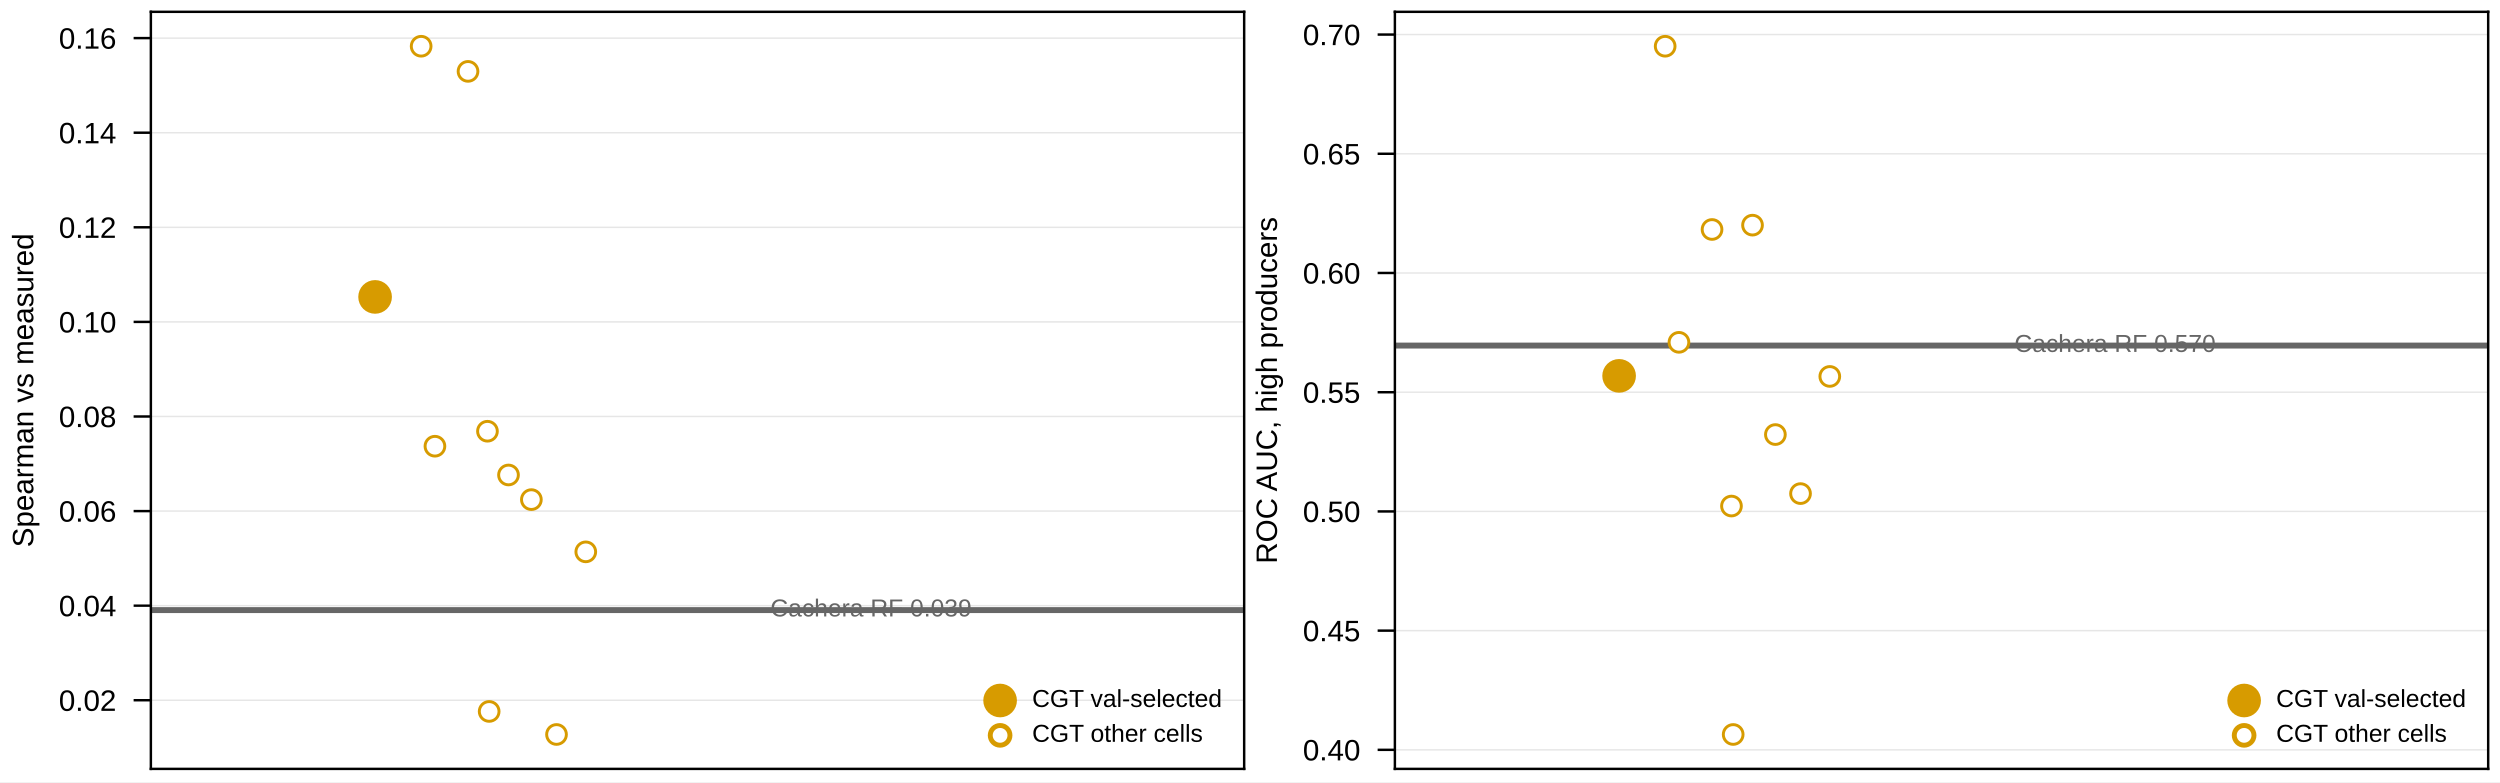
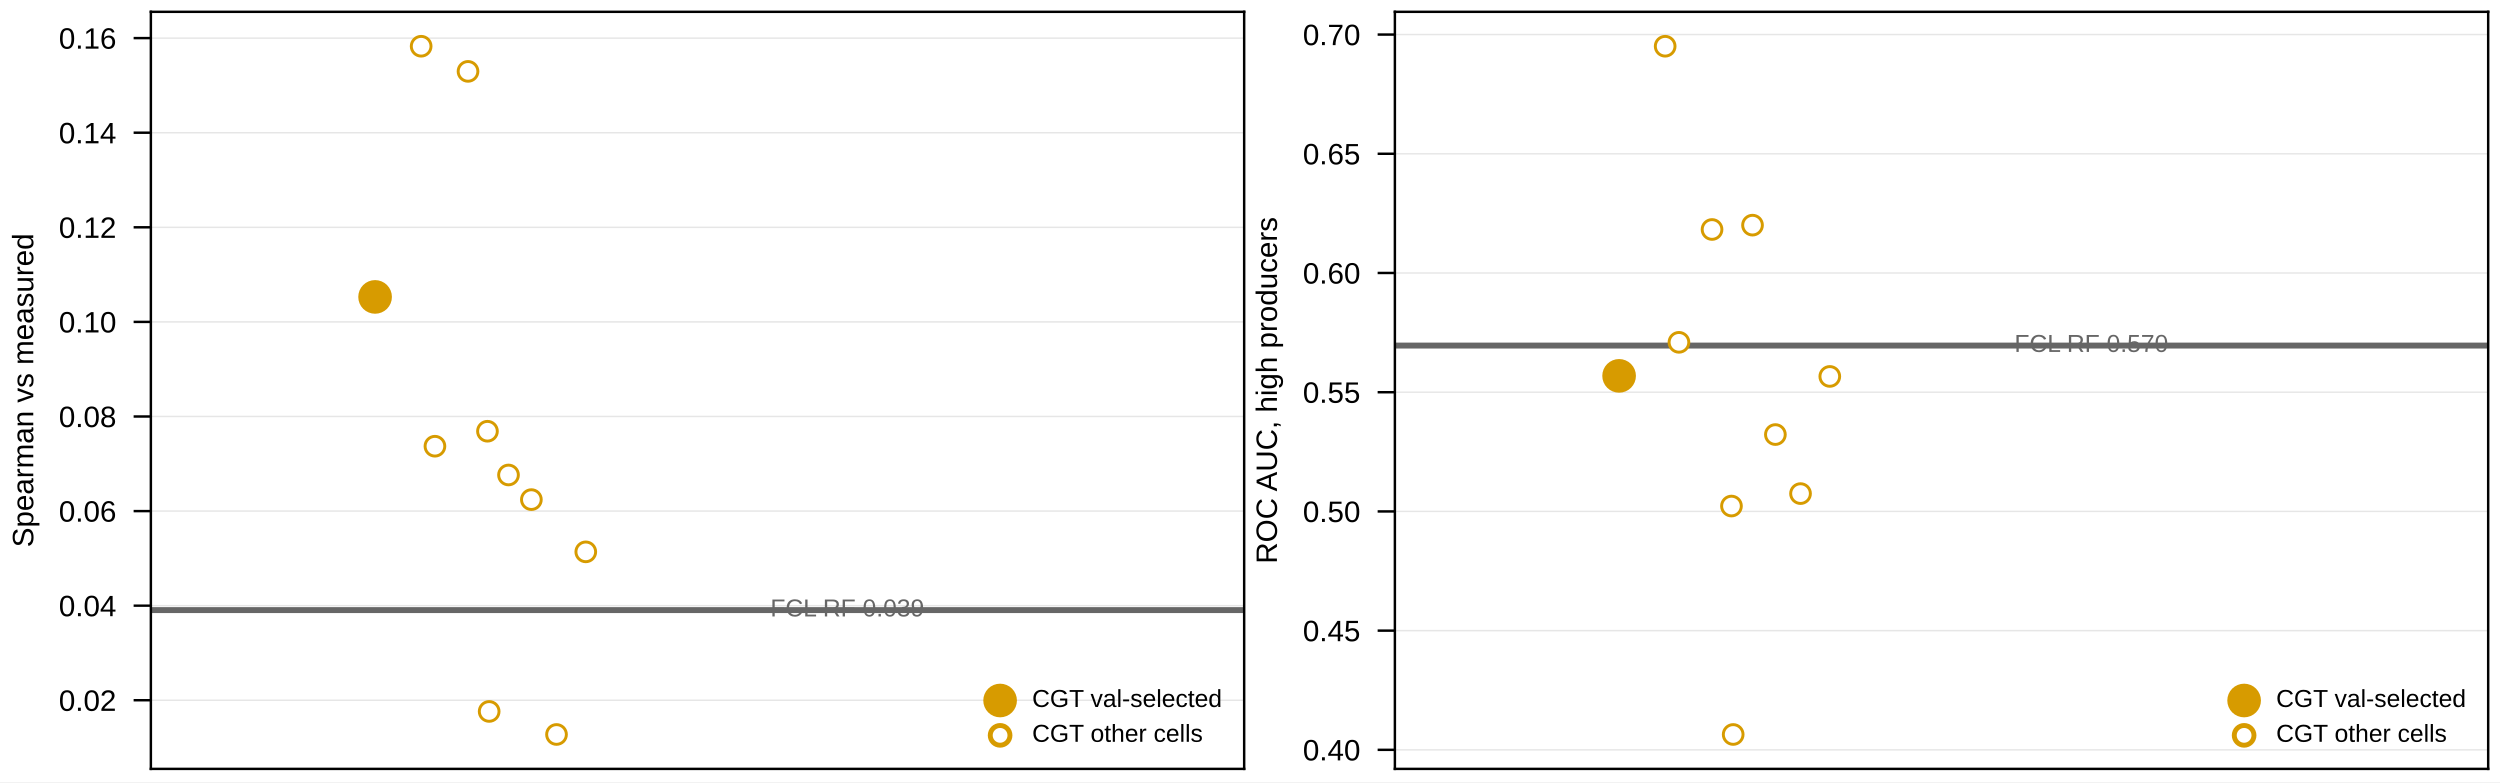
<svg xmlns="http://www.w3.org/2000/svg" xmlns:xlink="http://www.w3.org/1999/xlink" width="704.724" height="220.472" viewBox="0 0 704.724 220.472" version="1.1">
  <g transform="scale(1.388889)">
    <defs>
      <style type="text/css">*{stroke-linejoin: round; stroke-linecap: butt}</style>
    </defs>
    <g id="figure_1">
      <g id="patch_1">
        <path d="M 0 158.74  L 507.402 158.74  L 507.402 0  L 0 0  z " style="fill: #ffffff" />
      </g>
      <g id="axes_1">
        <g id="patch_2">
          <path d="M 30.62 156.054  L 252.516 156.054  L 252.516 2.4  L 30.62 2.4  z " style="fill: #ffffff" />
        </g>
        <g id="matplotlib.axis_1" />
        <g id="matplotlib.axis_2">
          <g id="ytick_1">
            <g id="line2d_1">
-               <path d="M 30.62 142.124  L 252.516 142.124  " clip-path="url(#pe8166b41af)" style="fill: none; stroke: #e6e6e6; stroke-width: 0.3; stroke-linecap: square" />
+               <path d="M 30.62 142.124  L 252.516 142.124  " clip-path="url(#p53111a7bb9)" style="fill: none; stroke: #e6e6e6; stroke-width: 0.3; stroke-linecap: square" />
            </g>
            <g id="line2d_2">
              <defs>
-                 <path id="mddfa78b48f" d="M 0 0  L -3.5 0  " style="stroke: #000000; stroke-width: 0.5" />
+                 <path id="m2f0bf26811" d="M 0 0  L -3.5 0  " style="stroke: #000000; stroke-width: 0.5" />
              </defs>
              <g>
-                 <use xlink:href="#mddfa78b48f" x="30.62" y="142.124" style="stroke: #000000; stroke-width: 0.5" />
+                 <use xlink:href="#m2f0bf26811" x="30.62" y="142.124" style="stroke: #000000; stroke-width: 0.5" />
              </g>
            </g>
            <g id="text_1">
              <text style="font-size: 6px; font-family: 'Arial', 'DejaVu Sans', sans-serif; text-anchor: end" x="23.62" y="144.271" transform="rotate(-0 23.62 144.2712)">0.02</text>
            </g>
          </g>
          <g id="ytick_2">
            <g id="line2d_3">
-               <path d="M 30.62 122.926  L 252.516 122.926  " clip-path="url(#pe8166b41af)" style="fill: none; stroke: #e6e6e6; stroke-width: 0.3; stroke-linecap: square" />
+               <path d="M 30.62 122.926  L 252.516 122.926  " clip-path="url(#p53111a7bb9)" style="fill: none; stroke: #e6e6e6; stroke-width: 0.3; stroke-linecap: square" />
            </g>
            <g id="line2d_4">
              <g>
-                 <use xlink:href="#mddfa78b48f" x="30.62" y="122.926" style="stroke: #000000; stroke-width: 0.5" />
+                 <use xlink:href="#m2f0bf26811" x="30.62" y="122.926" style="stroke: #000000; stroke-width: 0.5" />
              </g>
            </g>
            <g id="text_2">
              <text style="font-size: 6px; font-family: 'Arial', 'DejaVu Sans', sans-serif; text-anchor: end" x="23.62" y="125.073" transform="rotate(-0 23.62 125.0734)">0.04</text>
            </g>
          </g>
          <g id="ytick_3">
            <g id="line2d_5">
-               <path d="M 30.62 103.728  L 252.516 103.728  " clip-path="url(#pe8166b41af)" style="fill: none; stroke: #e6e6e6; stroke-width: 0.3; stroke-linecap: square" />
+               <path d="M 30.62 103.728  L 252.516 103.728  " clip-path="url(#p53111a7bb9)" style="fill: none; stroke: #e6e6e6; stroke-width: 0.3; stroke-linecap: square" />
            </g>
            <g id="line2d_6">
              <g>
-                 <use xlink:href="#mddfa78b48f" x="30.62" y="103.728" style="stroke: #000000; stroke-width: 0.5" />
+                 <use xlink:href="#m2f0bf26811" x="30.62" y="103.728" style="stroke: #000000; stroke-width: 0.5" />
              </g>
            </g>
            <g id="text_3">
              <text style="font-size: 6px; font-family: 'Arial', 'DejaVu Sans', sans-serif; text-anchor: end" x="23.62" y="105.876" transform="rotate(-0 23.62 105.8756)">0.06</text>
            </g>
          </g>
          <g id="ytick_4">
            <g id="line2d_7">
-               <path d="M 30.62 84.53  L 252.516 84.53  " clip-path="url(#pe8166b41af)" style="fill: none; stroke: #e6e6e6; stroke-width: 0.3; stroke-linecap: square" />
+               <path d="M 30.62 84.53  L 252.516 84.53  " clip-path="url(#p53111a7bb9)" style="fill: none; stroke: #e6e6e6; stroke-width: 0.3; stroke-linecap: square" />
            </g>
            <g id="line2d_8">
              <g>
-                 <use xlink:href="#mddfa78b48f" x="30.62" y="84.53" style="stroke: #000000; stroke-width: 0.5" />
+                 <use xlink:href="#m2f0bf26811" x="30.62" y="84.53" style="stroke: #000000; stroke-width: 0.5" />
              </g>
            </g>
            <g id="text_4">
              <text style="font-size: 6px; font-family: 'Arial', 'DejaVu Sans', sans-serif; text-anchor: end" x="23.62" y="86.678" transform="rotate(-0 23.62 86.67777)">0.08</text>
            </g>
          </g>
          <g id="ytick_5">
            <g id="line2d_9">
-               <path d="M 30.62 65.333  L 252.516 65.333  " clip-path="url(#pe8166b41af)" style="fill: none; stroke: #e6e6e6; stroke-width: 0.3; stroke-linecap: square" />
+               <path d="M 30.62 65.333  L 252.516 65.333  " clip-path="url(#p53111a7bb9)" style="fill: none; stroke: #e6e6e6; stroke-width: 0.3; stroke-linecap: square" />
            </g>
            <g id="line2d_10">
              <g>
-                 <use xlink:href="#mddfa78b48f" x="30.62" y="65.333" style="stroke: #000000; stroke-width: 0.5" />
+                 <use xlink:href="#m2f0bf26811" x="30.62" y="65.333" style="stroke: #000000; stroke-width: 0.5" />
              </g>
            </g>
            <g id="text_5">
              <text style="font-size: 6px; font-family: 'Arial', 'DejaVu Sans', sans-serif; text-anchor: end" x="23.62" y="67.48" transform="rotate(-0 23.62 67.47995)">0.10</text>
            </g>
          </g>
          <g id="ytick_6">
            <g id="line2d_11">
-               <path d="M 30.62 46.135  L 252.516 46.135  " clip-path="url(#pe8166b41af)" style="fill: none; stroke: #e6e6e6; stroke-width: 0.3; stroke-linecap: square" />
+               <path d="M 30.62 46.135  L 252.516 46.135  " clip-path="url(#p53111a7bb9)" style="fill: none; stroke: #e6e6e6; stroke-width: 0.3; stroke-linecap: square" />
            </g>
            <g id="line2d_12">
              <g>
-                 <use xlink:href="#mddfa78b48f" x="30.62" y="46.135" style="stroke: #000000; stroke-width: 0.5" />
+                 <use xlink:href="#m2f0bf26811" x="30.62" y="46.135" style="stroke: #000000; stroke-width: 0.5" />
              </g>
            </g>
            <g id="text_6">
              <text style="font-size: 6px; font-family: 'Arial', 'DejaVu Sans', sans-serif; text-anchor: end" x="23.62" y="48.282" transform="rotate(-0 23.62 48.28213)">0.12</text>
            </g>
          </g>
          <g id="ytick_7">
            <g id="line2d_13">
-               <path d="M 30.62 26.937  L 252.516 26.937  " clip-path="url(#pe8166b41af)" style="fill: none; stroke: #e6e6e6; stroke-width: 0.3; stroke-linecap: square" />
+               <path d="M 30.62 26.937  L 252.516 26.937  " clip-path="url(#p53111a7bb9)" style="fill: none; stroke: #e6e6e6; stroke-width: 0.3; stroke-linecap: square" />
            </g>
            <g id="line2d_14">
              <g>
-                 <use xlink:href="#mddfa78b48f" x="30.62" y="26.937" style="stroke: #000000; stroke-width: 0.5" />
+                 <use xlink:href="#m2f0bf26811" x="30.62" y="26.937" style="stroke: #000000; stroke-width: 0.5" />
              </g>
            </g>
            <g id="text_7">
              <text style="font-size: 6px; font-family: 'Arial', 'DejaVu Sans', sans-serif; text-anchor: end" x="23.62" y="29.084" transform="rotate(-0 23.62 29.08431)">0.14</text>
            </g>
          </g>
          <g id="ytick_8">
            <g id="line2d_15">
-               <path d="M 30.62 7.739  L 252.516 7.739  " clip-path="url(#pe8166b41af)" style="fill: none; stroke: #e6e6e6; stroke-width: 0.3; stroke-linecap: square" />
+               <path d="M 30.62 7.739  L 252.516 7.739  " clip-path="url(#p53111a7bb9)" style="fill: none; stroke: #e6e6e6; stroke-width: 0.3; stroke-linecap: square" />
            </g>
            <g id="line2d_16">
              <g>
-                 <use xlink:href="#mddfa78b48f" x="30.62" y="7.739" style="stroke: #000000; stroke-width: 0.5" />
+                 <use xlink:href="#m2f0bf26811" x="30.62" y="7.739" style="stroke: #000000; stroke-width: 0.5" />
              </g>
            </g>
            <g id="text_8">
              <text style="font-size: 6px; font-family: 'Arial', 'DejaVu Sans', sans-serif; text-anchor: end" x="23.62" y="9.886" transform="rotate(-0 23.62 9.886493)">0.16</text>
            </g>
          </g>
          <g id="text_9">
            <text style="font-size: 6px; font-family: 'Arial', 'DejaVu Sans', sans-serif; text-anchor: middle" x="6.751" y="79.227" transform="rotate(-90 6.750937 79.22712)">Spearman vs measured</text>
          </g>
        </g>
        <g id="PathCollection_1" />
        <g id="PathCollection_2" />
        <g id="line2d_17">
-           <path d="M 30.62 123.824  L 252.516 123.824  " clip-path="url(#pe8166b41af)" style="fill: none; stroke: #666666; stroke-width: 1.2; stroke-linecap: square" />
+           <path d="M 30.62 123.824  L 252.516 123.824  " clip-path="url(#p53111a7bb9)" style="fill: none; stroke: #666666; stroke-width: 1.2; stroke-linecap: square" />
        </g>
        <g id="patch_3">
          <path d="M 30.62 156.054  L 30.62 2.4  " style="fill: none; stroke: #000000; stroke-width: 0.5; stroke-linejoin: miter; stroke-linecap: square" />
        </g>
        <g id="patch_4">
          <path d="M 252.516 156.054  L 252.516 2.4  " style="fill: none; stroke: #000000; stroke-width: 0.5; stroke-linejoin: miter; stroke-linecap: square" />
        </g>
        <g id="patch_5">
          <path d="M 30.62 156.054  L 252.516 156.054  " style="fill: none; stroke: #000000; stroke-width: 0.5; stroke-linejoin: miter; stroke-linecap: square" />
        </g>
        <g id="patch_6">
          <path d="M 30.62 2.4  L 252.516 2.4  " style="fill: none; stroke: #000000; stroke-width: 0.5; stroke-linejoin: miter; stroke-linecap: square" />
        </g>
        <g id="PathCollection_3">
          <defs>
-             <path id="mdf4c8204a2" d="M 0 2  C 0.53 2 1.039 1.789 1.414 1.414  C 1.789 1.039 2 0.53 2 0  C 2 -0.53 1.789 -1.039 1.414 -1.414  C 1.039 -1.789 0.53 -2 0 -2  C -0.53 -2 -1.039 -1.789 -1.414 -1.414  C -1.789 -1.039 -2 -0.53 -2 0  C -2 0.53 -1.789 1.039 -1.414 1.414  C -1.039 1.789 -0.53 2 0 2  z " style="stroke: #d79b00; stroke-width: 0.6" />
+             <path id="m0ef38aafec" d="M 0 2  C 0.53 2 1.039 1.789 1.414 1.414  C 1.789 1.039 2 0.53 2 0  C 2 -0.53 1.789 -1.039 1.414 -1.414  C 1.039 -1.789 0.53 -2 0 -2  C -0.53 -2 -1.039 -1.789 -1.414 -1.414  C -1.789 -1.039 -2 -0.53 -2 0  C -2 0.53 -1.789 1.039 -1.414 1.414  C -1.039 1.789 -0.53 2 0 2  z " style="stroke: #d79b00; stroke-width: 0.6" />
          </defs>
-           <g clip-path="url(#pe8166b41af)">
-             <use xlink:href="#mdf4c8204a2" x="99.281" y="144.395" style="fill: #ffffff; stroke: #d79b00; stroke-width: 0.6" />
+           <g clip-path="url(#p53111a7bb9)">
+             <use xlink:href="#m0ef38aafec" x="99.281" y="144.395" style="fill: #ffffff; stroke: #d79b00; stroke-width: 0.6" />
          </g>
        </g>
        <g id="PathCollection_4">
-           <g clip-path="url(#pe8166b41af)">
-             <use xlink:href="#mdf4c8204a2" x="94.99" y="14.487" style="fill: #ffffff; stroke: #d79b00; stroke-width: 0.6" />
+           <g clip-path="url(#p53111a7bb9)">
+             <use xlink:href="#m0ef38aafec" x="94.99" y="14.487" style="fill: #ffffff; stroke: #d79b00; stroke-width: 0.6" />
          </g>
        </g>
        <g id="PathCollection_5">
-           <g clip-path="url(#pe8166b41af)">
-             <use xlink:href="#mdf4c8204a2" x="107.847" y="101.401" style="fill: #ffffff; stroke: #d79b00; stroke-width: 0.6" />
+           <g clip-path="url(#p53111a7bb9)">
+             <use xlink:href="#m0ef38aafec" x="107.847" y="101.401" style="fill: #ffffff; stroke: #d79b00; stroke-width: 0.6" />
          </g>
        </g>
        <g id="PathCollection_6">
-           <g clip-path="url(#pe8166b41af)">
-             <use xlink:href="#mdf4c8204a2" x="98.935" y="87.524" style="fill: #ffffff; stroke: #d79b00; stroke-width: 0.6" />
+           <g clip-path="url(#p53111a7bb9)">
+             <use xlink:href="#m0ef38aafec" x="98.935" y="87.524" style="fill: #ffffff; stroke: #d79b00; stroke-width: 0.6" />
          </g>
        </g>
        <g id="PathCollection_7">
-           <g clip-path="url(#pe8166b41af)">
-             <use xlink:href="#mdf4c8204a2" x="88.274" y="90.564" style="fill: #ffffff; stroke: #d79b00; stroke-width: 0.6" />
+           <g clip-path="url(#p53111a7bb9)">
+             <use xlink:href="#m0ef38aafec" x="88.274" y="90.564" style="fill: #ffffff; stroke: #d79b00; stroke-width: 0.6" />
          </g>
        </g>
        <g id="PathCollection_8">
-           <g clip-path="url(#pe8166b41af)">
-             <use xlink:href="#mdf4c8204a2" x="103.206" y="96.401" style="fill: #ffffff; stroke: #d79b00; stroke-width: 0.6" />
+           <g clip-path="url(#p53111a7bb9)">
+             <use xlink:href="#m0ef38aafec" x="103.206" y="96.401" style="fill: #ffffff; stroke: #d79b00; stroke-width: 0.6" />
          </g>
        </g>
        <g id="PathCollection_9">
-           <g clip-path="url(#pe8166b41af)">
-             <use xlink:href="#mdf4c8204a2" x="118.89" y="112.004" style="fill: #ffffff; stroke: #d79b00; stroke-width: 0.6" />
+           <g clip-path="url(#p53111a7bb9)">
+             <use xlink:href="#m0ef38aafec" x="118.89" y="112.004" style="fill: #ffffff; stroke: #d79b00; stroke-width: 0.6" />
          </g>
        </g>
        <g id="PathCollection_10">
-           <g clip-path="url(#pe8166b41af)">
-             <use xlink:href="#mdf4c8204a2" x="112.95" y="149.07" style="fill: #ffffff; stroke: #d79b00; stroke-width: 0.6" />
+           <g clip-path="url(#p53111a7bb9)">
+             <use xlink:href="#m0ef38aafec" x="112.95" y="149.07" style="fill: #ffffff; stroke: #d79b00; stroke-width: 0.6" />
          </g>
        </g>
        <g id="PathCollection_11">
-           <g clip-path="url(#pe8166b41af)">
-             <use xlink:href="#mdf4c8204a2" x="85.477" y="9.384" style="fill: #ffffff; stroke: #d79b00; stroke-width: 0.6" />
+           <g clip-path="url(#p53111a7bb9)">
+             <use xlink:href="#m0ef38aafec" x="85.477" y="9.384" style="fill: #ffffff; stroke: #d79b00; stroke-width: 0.6" />
          </g>
        </g>
        <g id="text_10">
-           <text style="font-size: 5px; font-family: 'Arial', 'DejaVu Sans', sans-serif; text-anchor: start; fill: #666666" x="156.361" y="125.117" transform="rotate(-0 156.3609 125.1169)"> Cachera RF 0.039</text>
+           <text style="font-size: 5px; font-family: 'Arial', 'DejaVu Sans', sans-serif; text-anchor: start; fill: #666666" x="156.361" y="125.117" transform="rotate(-0 156.3609 125.1169)"> FCL RF 0.039</text>
        </g>
        <g id="PathCollection_12">
          <defs>
-             <path id="m3b37cc0d76" d="M 0 2.915  C 0.773 2.915 1.515 2.608 2.062 2.062  C 2.608 1.515 2.915 0.773 2.915 0  C 2.915 -0.773 2.608 -1.515 2.062 -2.062  C 1.515 -2.608 0.773 -2.915 0 -2.915  C -0.773 -2.915 -1.515 -2.608 -2.062 -2.062  C -2.608 -1.515 -2.915 -0.773 -2.915 0  C -2.915 0.773 -2.608 1.515 -2.062 2.062  C -1.515 2.608 -0.773 2.915 0 2.915  z " style="stroke: #d79b00" />
+             <path id="m660031cad9" d="M 0 2.915  C 0.773 2.915 1.515 2.608 2.062 2.062  C 2.608 1.515 2.915 0.773 2.915 0  C 2.915 -0.773 2.608 -1.515 2.062 -2.062  C 1.515 -2.608 0.773 -2.915 0 -2.915  C -0.773 -2.915 -1.515 -2.608 -2.062 -2.062  C -2.608 -1.515 -2.915 -0.773 -2.915 0  C -2.915 0.773 -2.608 1.515 -2.062 2.062  C -1.515 2.608 -0.773 2.915 0 2.915  z " style="stroke: #d79b00" />
          </defs>
-           <g clip-path="url(#pe8166b41af)">
-             <use xlink:href="#m3b37cc0d76" x="76.129" y="60.262" style="fill: #d79b00; stroke: #d79b00" />
+           <g clip-path="url(#p53111a7bb9)">
+             <use xlink:href="#m660031cad9" x="76.129" y="60.262" style="fill: #d79b00; stroke: #d79b00" />
          </g>
        </g>
        <g id="legend_1">
          <g id="PathCollection_13">
            <g>
-               <use xlink:href="#m3b37cc0d76" x="202.982" y="142.175" style="fill: #d79b00; stroke: #d79b00" />
+               <use xlink:href="#m660031cad9" x="202.982" y="142.175" style="fill: #d79b00; stroke: #d79b00" />
            </g>
          </g>
          <g id="text_11">
            <text style="font-size: 5px; font-family: 'Arial', 'DejaVu Sans', sans-serif; text-anchor: start" x="209.482" y="143.488" transform="rotate(-0 209.4822 143.4878)">CGT val-selected</text>
          </g>
          <g id="PathCollection_14">
            <defs>
-               <path id="m96b7943da9" d="M 0 2  C 0.53 2 1.039 1.789 1.414 1.414  C 1.789 1.039 2 0.53 2 0  C 2 -0.53 1.789 -1.039 1.414 -1.414  C 1.039 -1.789 0.53 -2 0 -2  C -0.53 -2 -1.039 -1.789 -1.414 -1.414  C -1.789 -1.039 -2 -0.53 -2 0  C -2 0.53 -1.789 1.039 -1.414 1.414  C -1.039 1.789 -0.53 2 0 2  z " style="stroke: #d79b00" />
+               <path id="mea372f085d" d="M 0 2  C 0.53 2 1.039 1.789 1.414 1.414  C 1.789 1.039 2 0.53 2 0  C 2 -0.53 1.789 -1.039 1.414 -1.414  C 1.039 -1.789 0.53 -2 0 -2  C -0.53 -2 -1.039 -1.789 -1.414 -1.414  C -1.789 -1.039 -2 -0.53 -2 0  C -2 0.53 -1.789 1.039 -1.414 1.414  C -1.039 1.789 -0.53 2 0 2  z " style="stroke: #d79b00" />
            </defs>
            <g>
-               <use xlink:href="#m96b7943da9" x="202.982" y="149.248" style="fill: #ffffff; stroke: #d79b00" />
+               <use xlink:href="#mea372f085d" x="202.982" y="149.248" style="fill: #ffffff; stroke: #d79b00" />
            </g>
          </g>
          <g id="text_12">
            <text style="font-size: 5px; font-family: 'Arial', 'DejaVu Sans', sans-serif; text-anchor: start" x="209.482" y="150.56" transform="rotate(-0 209.4822 150.5605)">CGT other cells</text>
          </g>
        </g>
      </g>
      <g id="axes_2">
        <g id="patch_7">
          <path d="M 283.106 156.054  L 505.002 156.054  L 505.002 2.4  L 283.106 2.4  z " style="fill: #ffffff" />
        </g>
        <g id="matplotlib.axis_3" />
        <g id="matplotlib.axis_4">
          <g id="ytick_9">
            <g id="line2d_18">
-               <path d="M 283.106 152.19  L 505.002 152.19  " clip-path="url(#pda2039eb82)" style="fill: none; stroke: #e6e6e6; stroke-width: 0.3; stroke-linecap: square" />
+               <path d="M 283.106 152.19  L 505.002 152.19  " clip-path="url(#p1320956902)" style="fill: none; stroke: #e6e6e6; stroke-width: 0.3; stroke-linecap: square" />
            </g>
            <g id="line2d_19">
              <g>
-                 <use xlink:href="#mddfa78b48f" x="283.106" y="152.19" style="stroke: #000000; stroke-width: 0.5" />
+                 <use xlink:href="#m2f0bf26811" x="283.106" y="152.19" style="stroke: #000000; stroke-width: 0.5" />
              </g>
            </g>
            <g id="text_13">
              <text style="font-size: 6px; font-family: 'Arial', 'DejaVu Sans', sans-serif; text-anchor: end" x="276.106" y="154.337" transform="rotate(-0 276.1058 154.3372)">0.40</text>
            </g>
          </g>
          <g id="ytick_10">
            <g id="line2d_20">
-               <path d="M 283.106 127.994  L 505.002 127.994  " clip-path="url(#pda2039eb82)" style="fill: none; stroke: #e6e6e6; stroke-width: 0.3; stroke-linecap: square" />
+               <path d="M 283.106 127.994  L 505.002 127.994  " clip-path="url(#p1320956902)" style="fill: none; stroke: #e6e6e6; stroke-width: 0.3; stroke-linecap: square" />
            </g>
            <g id="line2d_21">
              <g>
-                 <use xlink:href="#mddfa78b48f" x="283.106" y="127.994" style="stroke: #000000; stroke-width: 0.5" />
+                 <use xlink:href="#m2f0bf26811" x="283.106" y="127.994" style="stroke: #000000; stroke-width: 0.5" />
              </g>
            </g>
            <g id="text_14">
              <text style="font-size: 6px; font-family: 'Arial', 'DejaVu Sans', sans-serif; text-anchor: end" x="276.106" y="130.141" transform="rotate(-0 276.1058 130.1412)">0.45</text>
            </g>
          </g>
          <g id="ytick_11">
            <g id="line2d_22">
-               <path d="M 283.106 103.798  L 505.002 103.798  " clip-path="url(#pda2039eb82)" style="fill: none; stroke: #e6e6e6; stroke-width: 0.3; stroke-linecap: square" />
+               <path d="M 283.106 103.798  L 505.002 103.798  " clip-path="url(#p1320956902)" style="fill: none; stroke: #e6e6e6; stroke-width: 0.3; stroke-linecap: square" />
            </g>
            <g id="line2d_23">
              <g>
-                 <use xlink:href="#mddfa78b48f" x="283.106" y="103.798" style="stroke: #000000; stroke-width: 0.5" />
+                 <use xlink:href="#m2f0bf26811" x="283.106" y="103.798" style="stroke: #000000; stroke-width: 0.5" />
              </g>
            </g>
            <g id="text_15">
              <text style="font-size: 6px; font-family: 'Arial', 'DejaVu Sans', sans-serif; text-anchor: end" x="276.106" y="105.945" transform="rotate(-0 276.1058 105.9453)">0.50</text>
            </g>
          </g>
          <g id="ytick_12">
            <g id="line2d_24">
-               <path d="M 283.106 79.602  L 505.002 79.602  " clip-path="url(#pda2039eb82)" style="fill: none; stroke: #e6e6e6; stroke-width: 0.3; stroke-linecap: square" />
+               <path d="M 283.106 79.602  L 505.002 79.602  " clip-path="url(#p1320956902)" style="fill: none; stroke: #e6e6e6; stroke-width: 0.3; stroke-linecap: square" />
            </g>
            <g id="line2d_25">
              <g>
-                 <use xlink:href="#mddfa78b48f" x="283.106" y="79.602" style="stroke: #000000; stroke-width: 0.5" />
+                 <use xlink:href="#m2f0bf26811" x="283.106" y="79.602" style="stroke: #000000; stroke-width: 0.5" />
              </g>
            </g>
            <g id="text_16">
              <text style="font-size: 6px; font-family: 'Arial', 'DejaVu Sans', sans-serif; text-anchor: end" x="276.106" y="81.749" transform="rotate(-0 276.1058 81.7493)">0.55</text>
            </g>
          </g>
          <g id="ytick_13">
            <g id="line2d_26">
-               <path d="M 283.106 55.406  L 505.002 55.406  " clip-path="url(#pda2039eb82)" style="fill: none; stroke: #e6e6e6; stroke-width: 0.3; stroke-linecap: square" />
+               <path d="M 283.106 55.406  L 505.002 55.406  " clip-path="url(#p1320956902)" style="fill: none; stroke: #e6e6e6; stroke-width: 0.3; stroke-linecap: square" />
            </g>
            <g id="line2d_27">
              <g>
-                 <use xlink:href="#mddfa78b48f" x="283.106" y="55.406" style="stroke: #000000; stroke-width: 0.5" />
+                 <use xlink:href="#m2f0bf26811" x="283.106" y="55.406" style="stroke: #000000; stroke-width: 0.5" />
              </g>
            </g>
            <g id="text_17">
              <text style="font-size: 6px; font-family: 'Arial', 'DejaVu Sans', sans-serif; text-anchor: end" x="276.106" y="57.553" transform="rotate(-0 276.1058 57.55333)">0.60</text>
            </g>
          </g>
          <g id="ytick_14">
            <g id="line2d_28">
-               <path d="M 283.106 31.21  L 505.002 31.21  " clip-path="url(#pda2039eb82)" style="fill: none; stroke: #e6e6e6; stroke-width: 0.3; stroke-linecap: square" />
+               <path d="M 283.106 31.21  L 505.002 31.21  " clip-path="url(#p1320956902)" style="fill: none; stroke: #e6e6e6; stroke-width: 0.3; stroke-linecap: square" />
            </g>
            <g id="line2d_29">
              <g>
-                 <use xlink:href="#mddfa78b48f" x="283.106" y="31.21" style="stroke: #000000; stroke-width: 0.5" />
+                 <use xlink:href="#m2f0bf26811" x="283.106" y="31.21" style="stroke: #000000; stroke-width: 0.5" />
              </g>
            </g>
            <g id="text_18">
              <text style="font-size: 6px; font-family: 'Arial', 'DejaVu Sans', sans-serif; text-anchor: end" x="276.106" y="33.357" transform="rotate(-0 276.1058 33.35737)">0.65</text>
            </g>
          </g>
          <g id="ytick_15">
            <g id="line2d_30">
-               <path d="M 283.106 7.014  L 505.002 7.014  " clip-path="url(#pda2039eb82)" style="fill: none; stroke: #e6e6e6; stroke-width: 0.3; stroke-linecap: square" />
+               <path d="M 283.106 7.014  L 505.002 7.014  " clip-path="url(#p1320956902)" style="fill: none; stroke: #e6e6e6; stroke-width: 0.3; stroke-linecap: square" />
            </g>
            <g id="line2d_31">
              <g>
-                 <use xlink:href="#mddfa78b48f" x="283.106" y="7.014" style="stroke: #000000; stroke-width: 0.5" />
+                 <use xlink:href="#m2f0bf26811" x="283.106" y="7.014" style="stroke: #000000; stroke-width: 0.5" />
              </g>
            </g>
            <g id="text_19">
              <text style="font-size: 6px; font-family: 'Arial', 'DejaVu Sans', sans-serif; text-anchor: end" x="276.106" y="9.161" transform="rotate(-0 276.1058 9.16141)">0.70</text>
            </g>
          </g>
          <g id="text_20">
            <text style="font-size: 6px; font-family: 'Arial', 'DejaVu Sans', sans-serif; text-anchor: middle" x="259.166" y="79.227" transform="rotate(-90 259.1664 79.22712)">ROC AUC, high producers</text>
          </g>
        </g>
        <g id="PathCollection_15" />
        <g id="PathCollection_16" />
        <g id="line2d_32">
-           <path d="M 283.106 70.139  L 505.002 70.139  " clip-path="url(#pda2039eb82)" style="fill: none; stroke: #666666; stroke-width: 1.2; stroke-linecap: square" />
+           <path d="M 283.106 70.139  L 505.002 70.139  " clip-path="url(#p1320956902)" style="fill: none; stroke: #666666; stroke-width: 1.2; stroke-linecap: square" />
        </g>
        <g id="patch_8">
          <path d="M 283.106 156.054  L 283.106 2.4  " style="fill: none; stroke: #000000; stroke-width: 0.5; stroke-linejoin: miter; stroke-linecap: square" />
        </g>
        <g id="patch_9">
          <path d="M 505.002 156.054  L 505.002 2.4  " style="fill: none; stroke: #000000; stroke-width: 0.5; stroke-linejoin: miter; stroke-linecap: square" />
        </g>
        <g id="patch_10">
          <path d="M 283.106 156.054  L 505.002 156.054  " style="fill: none; stroke: #000000; stroke-width: 0.5; stroke-linejoin: miter; stroke-linecap: square" />
        </g>
        <g id="patch_11">
          <path d="M 283.106 2.4  L 505.002 2.4  " style="fill: none; stroke: #000000; stroke-width: 0.5; stroke-linejoin: miter; stroke-linecap: square" />
        </g>
        <g id="PathCollection_17">
-           <g clip-path="url(#pda2039eb82)">
-             <use xlink:href="#mdf4c8204a2" x="351.767" y="149.07" style="fill: #ffffff; stroke: #d79b00; stroke-width: 0.6" />
+           <g clip-path="url(#p1320956902)">
+             <use xlink:href="#m0ef38aafec" x="351.767" y="149.07" style="fill: #ffffff; stroke: #d79b00; stroke-width: 0.6" />
          </g>
        </g>
        <g id="PathCollection_18">
-           <g clip-path="url(#pda2039eb82)">
-             <use xlink:href="#mdf4c8204a2" x="347.476" y="46.576" style="fill: #ffffff; stroke: #d79b00; stroke-width: 0.6" />
+           <g clip-path="url(#p1320956902)">
+             <use xlink:href="#m0ef38aafec" x="347.476" y="46.576" style="fill: #ffffff; stroke: #d79b00; stroke-width: 0.6" />
          </g>
        </g>
        <g id="PathCollection_19">
-           <g clip-path="url(#pda2039eb82)">
-             <use xlink:href="#mdf4c8204a2" x="360.333" y="88.198" style="fill: #ffffff; stroke: #d79b00; stroke-width: 0.6" />
+           <g clip-path="url(#p1320956902)">
+             <use xlink:href="#m0ef38aafec" x="360.333" y="88.198" style="fill: #ffffff; stroke: #d79b00; stroke-width: 0.6" />
          </g>
        </g>
        <g id="PathCollection_20">
-           <g clip-path="url(#pda2039eb82)">
-             <use xlink:href="#mdf4c8204a2" x="351.42" y="102.707" style="fill: #ffffff; stroke: #d79b00; stroke-width: 0.6" />
+           <g clip-path="url(#p1320956902)">
+             <use xlink:href="#m0ef38aafec" x="351.42" y="102.707" style="fill: #ffffff; stroke: #d79b00; stroke-width: 0.6" />
          </g>
        </g>
        <g id="PathCollection_21">
-           <g clip-path="url(#pda2039eb82)">
-             <use xlink:href="#mdf4c8204a2" x="340.76" y="69.479" style="fill: #ffffff; stroke: #d79b00; stroke-width: 0.6" />
+           <g clip-path="url(#p1320956902)">
+             <use xlink:href="#m0ef38aafec" x="340.76" y="69.479" style="fill: #ffffff; stroke: #d79b00; stroke-width: 0.6" />
          </g>
        </g>
        <g id="PathCollection_22">
-           <g clip-path="url(#pda2039eb82)">
-             <use xlink:href="#mdf4c8204a2" x="355.692" y="45.696" style="fill: #ffffff; stroke: #d79b00; stroke-width: 0.6" />
+           <g clip-path="url(#p1320956902)">
+             <use xlink:href="#m0ef38aafec" x="355.692" y="45.696" style="fill: #ffffff; stroke: #d79b00; stroke-width: 0.6" />
          </g>
        </g>
        <g id="PathCollection_23">
-           <g clip-path="url(#pda2039eb82)">
-             <use xlink:href="#mdf4c8204a2" x="371.376" y="76.401" style="fill: #ffffff; stroke: #d79b00; stroke-width: 0.6" />
+           <g clip-path="url(#p1320956902)">
+             <use xlink:href="#m0ef38aafec" x="371.376" y="76.401" style="fill: #ffffff; stroke: #d79b00; stroke-width: 0.6" />
          </g>
        </g>
        <g id="PathCollection_24">
-           <g clip-path="url(#pda2039eb82)">
-             <use xlink:href="#mdf4c8204a2" x="365.436" y="100.18" style="fill: #ffffff; stroke: #d79b00; stroke-width: 0.6" />
+           <g clip-path="url(#p1320956902)">
+             <use xlink:href="#m0ef38aafec" x="365.436" y="100.18" style="fill: #ffffff; stroke: #d79b00; stroke-width: 0.6" />
          </g>
        </g>
        <g id="PathCollection_25">
-           <g clip-path="url(#pda2039eb82)">
-             <use xlink:href="#mdf4c8204a2" x="337.963" y="9.384" style="fill: #ffffff; stroke: #d79b00; stroke-width: 0.6" />
+           <g clip-path="url(#p1320956902)">
+             <use xlink:href="#m0ef38aafec" x="337.963" y="9.384" style="fill: #ffffff; stroke: #d79b00; stroke-width: 0.6" />
          </g>
        </g>
        <g id="text_21">
-           <text style="font-size: 5px; font-family: 'Arial', 'DejaVu Sans', sans-serif; text-anchor: start; fill: #666666" x="408.847" y="71.432" transform="rotate(-0 408.8467 71.43162)"> Cachera RF 0.570</text>
+           <text style="font-size: 5px; font-family: 'Arial', 'DejaVu Sans', sans-serif; text-anchor: start; fill: #666666" x="408.847" y="71.432" transform="rotate(-0 408.8467 71.43162)"> FCL RF 0.570</text>
        </g>
        <g id="PathCollection_26">
-           <g clip-path="url(#pda2039eb82)">
-             <use xlink:href="#m3b37cc0d76" x="328.615" y="76.285" style="fill: #d79b00; stroke: #d79b00" />
+           <g clip-path="url(#p1320956902)">
+             <use xlink:href="#m660031cad9" x="328.615" y="76.285" style="fill: #d79b00; stroke: #d79b00" />
          </g>
        </g>
        <g id="legend_2">
          <g id="PathCollection_27">
            <g>
-               <use xlink:href="#m3b37cc0d76" x="455.468" y="142.175" style="fill: #d79b00; stroke: #d79b00" />
+               <use xlink:href="#m660031cad9" x="455.468" y="142.175" style="fill: #d79b00; stroke: #d79b00" />
            </g>
          </g>
          <g id="text_22">
            <text style="font-size: 5px; font-family: 'Arial', 'DejaVu Sans', sans-serif; text-anchor: start" x="461.968" y="143.488" transform="rotate(-0 461.968 143.4878)">CGT val-selected</text>
          </g>
          <g id="PathCollection_28">
            <g>
-               <use xlink:href="#m96b7943da9" x="455.468" y="149.248" style="fill: #ffffff; stroke: #d79b00" />
+               <use xlink:href="#mea372f085d" x="455.468" y="149.248" style="fill: #ffffff; stroke: #d79b00" />
            </g>
          </g>
          <g id="text_23">
            <text style="font-size: 5px; font-family: 'Arial', 'DejaVu Sans', sans-serif; text-anchor: start" x="461.968" y="150.56" transform="rotate(-0 461.968 150.5605)">CGT other cells</text>
          </g>
        </g>
      </g>
    </g>
    <defs>
-       <clipPath id="pe8166b41af">
+       <clipPath id="p53111a7bb9">
        <rect x="30.62" y="2.4" width="221.896" height="153.654" />
      </clipPath>
-       <clipPath id="pda2039eb82">
+       <clipPath id="p1320956902">
        <rect x="283.106" y="2.4" width="221.896" height="153.654" />
      </clipPath>
    </defs>
  </g>
</svg>
